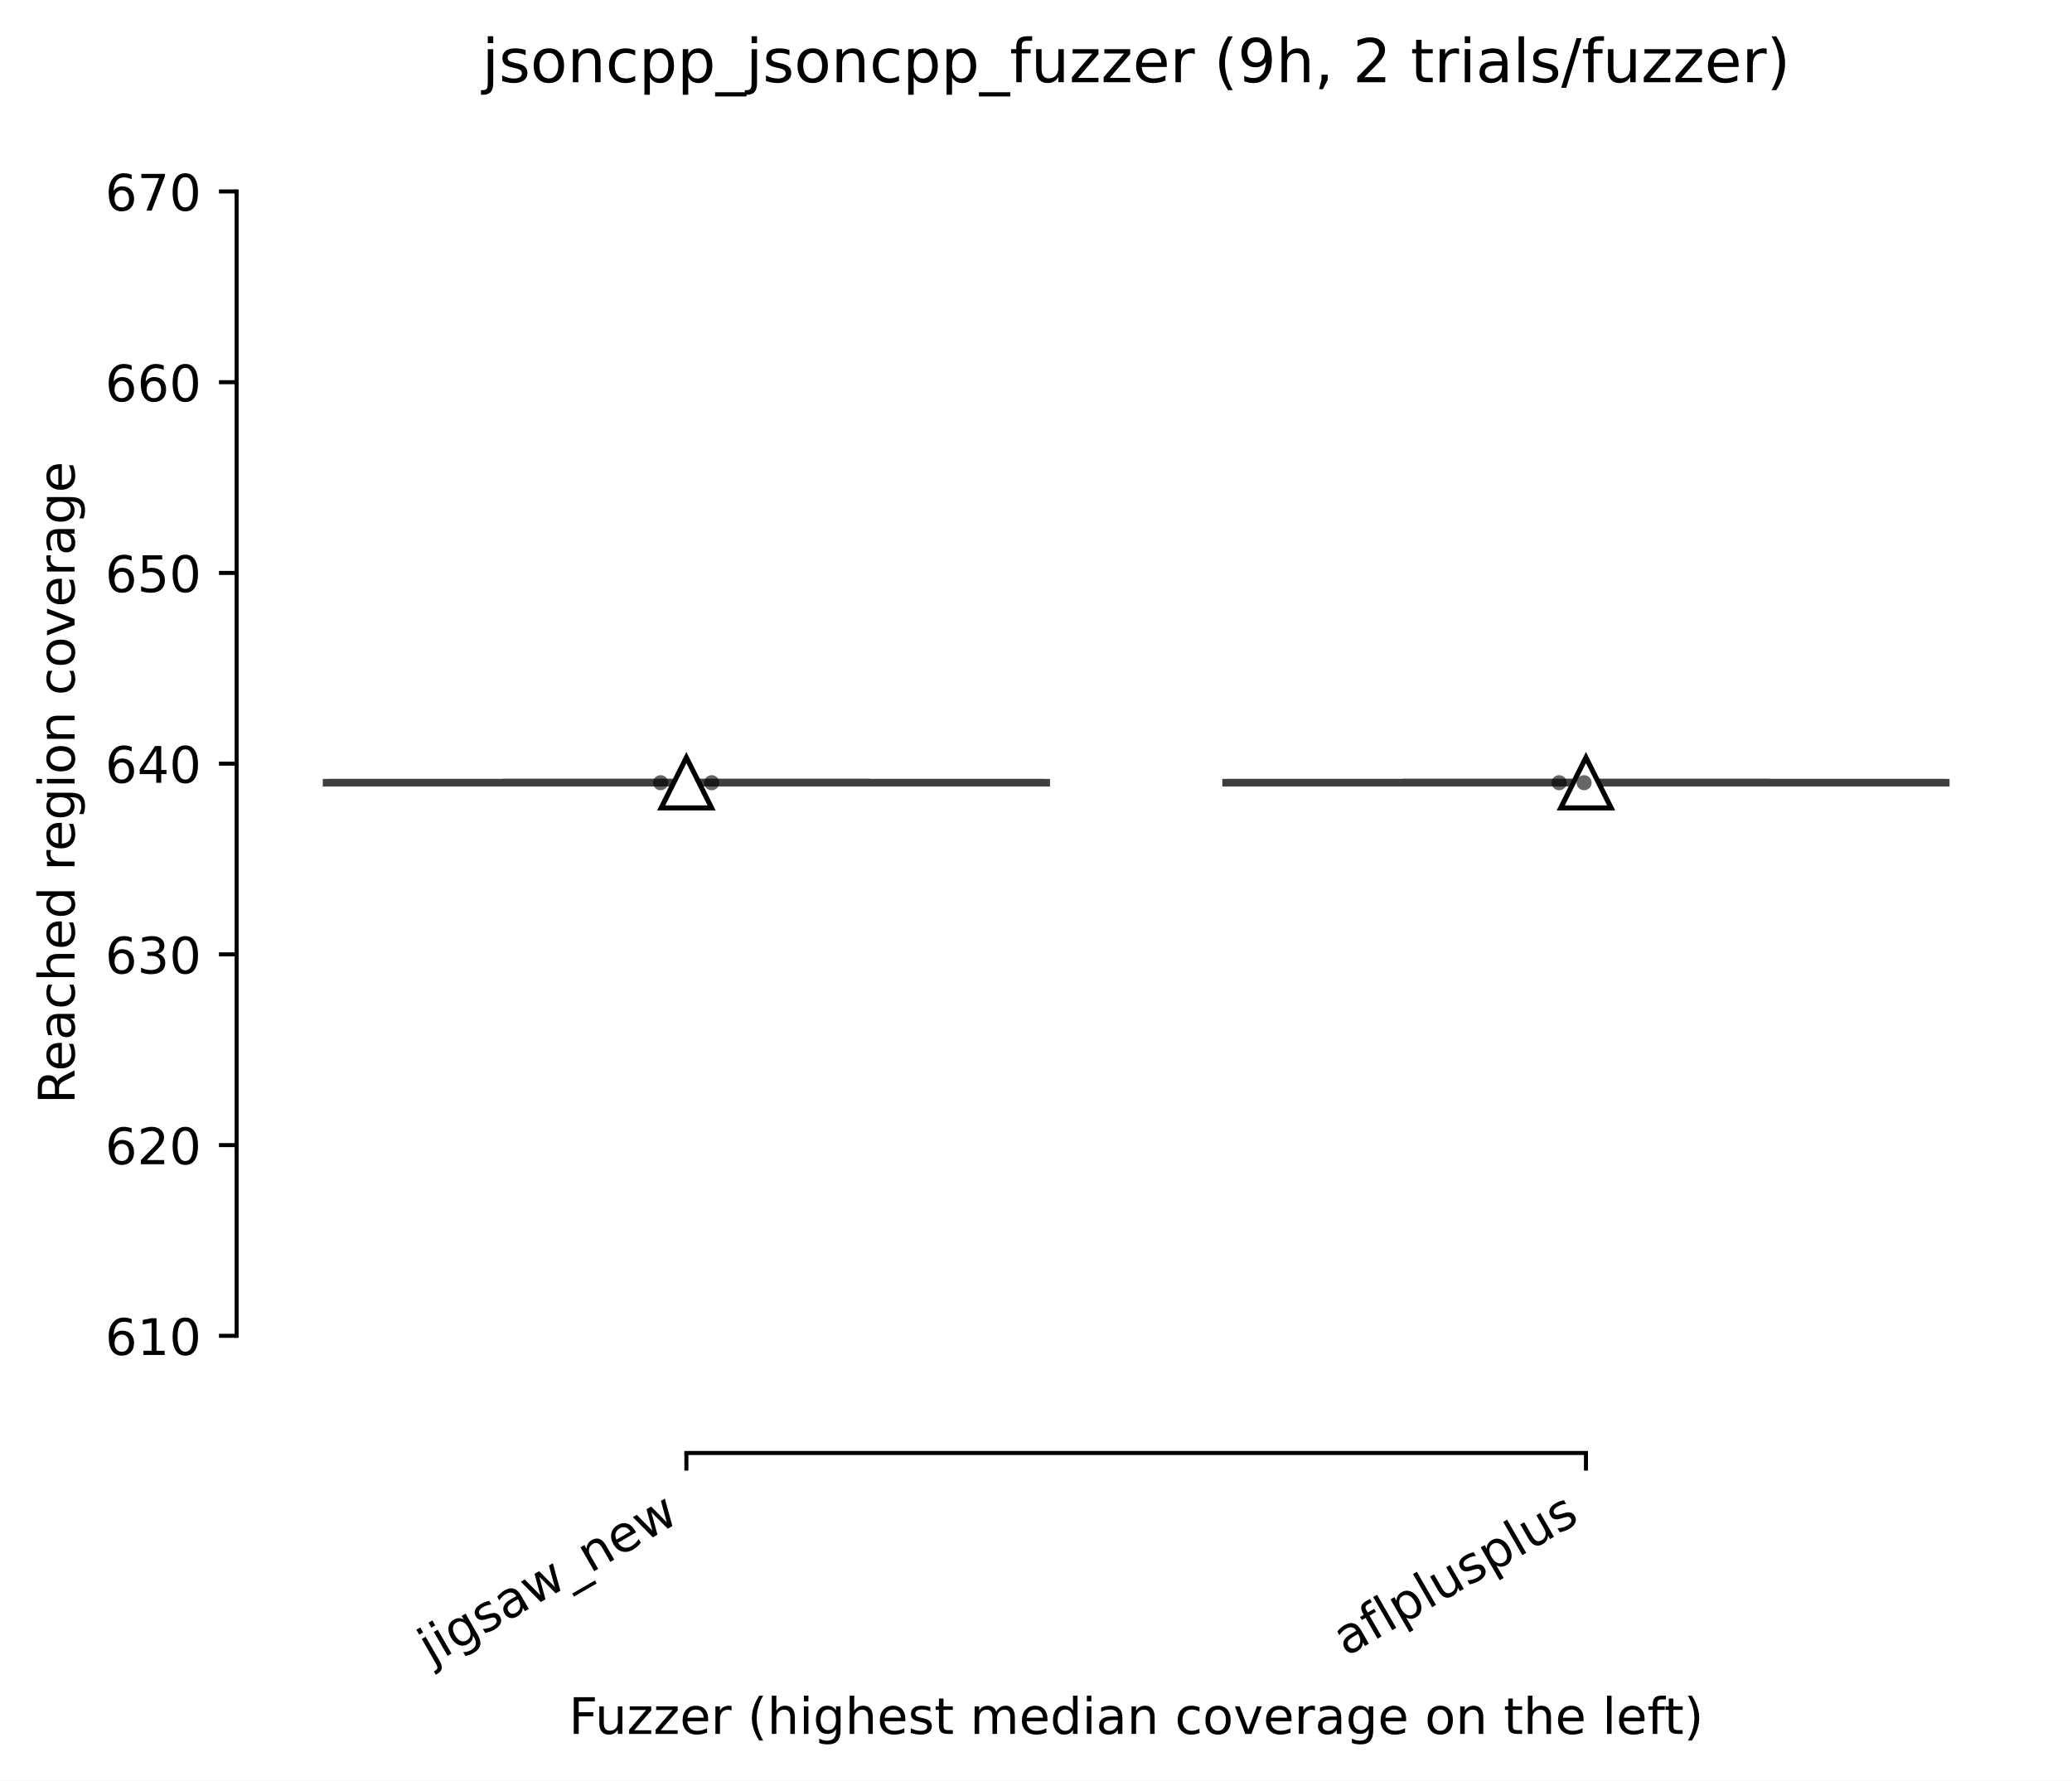
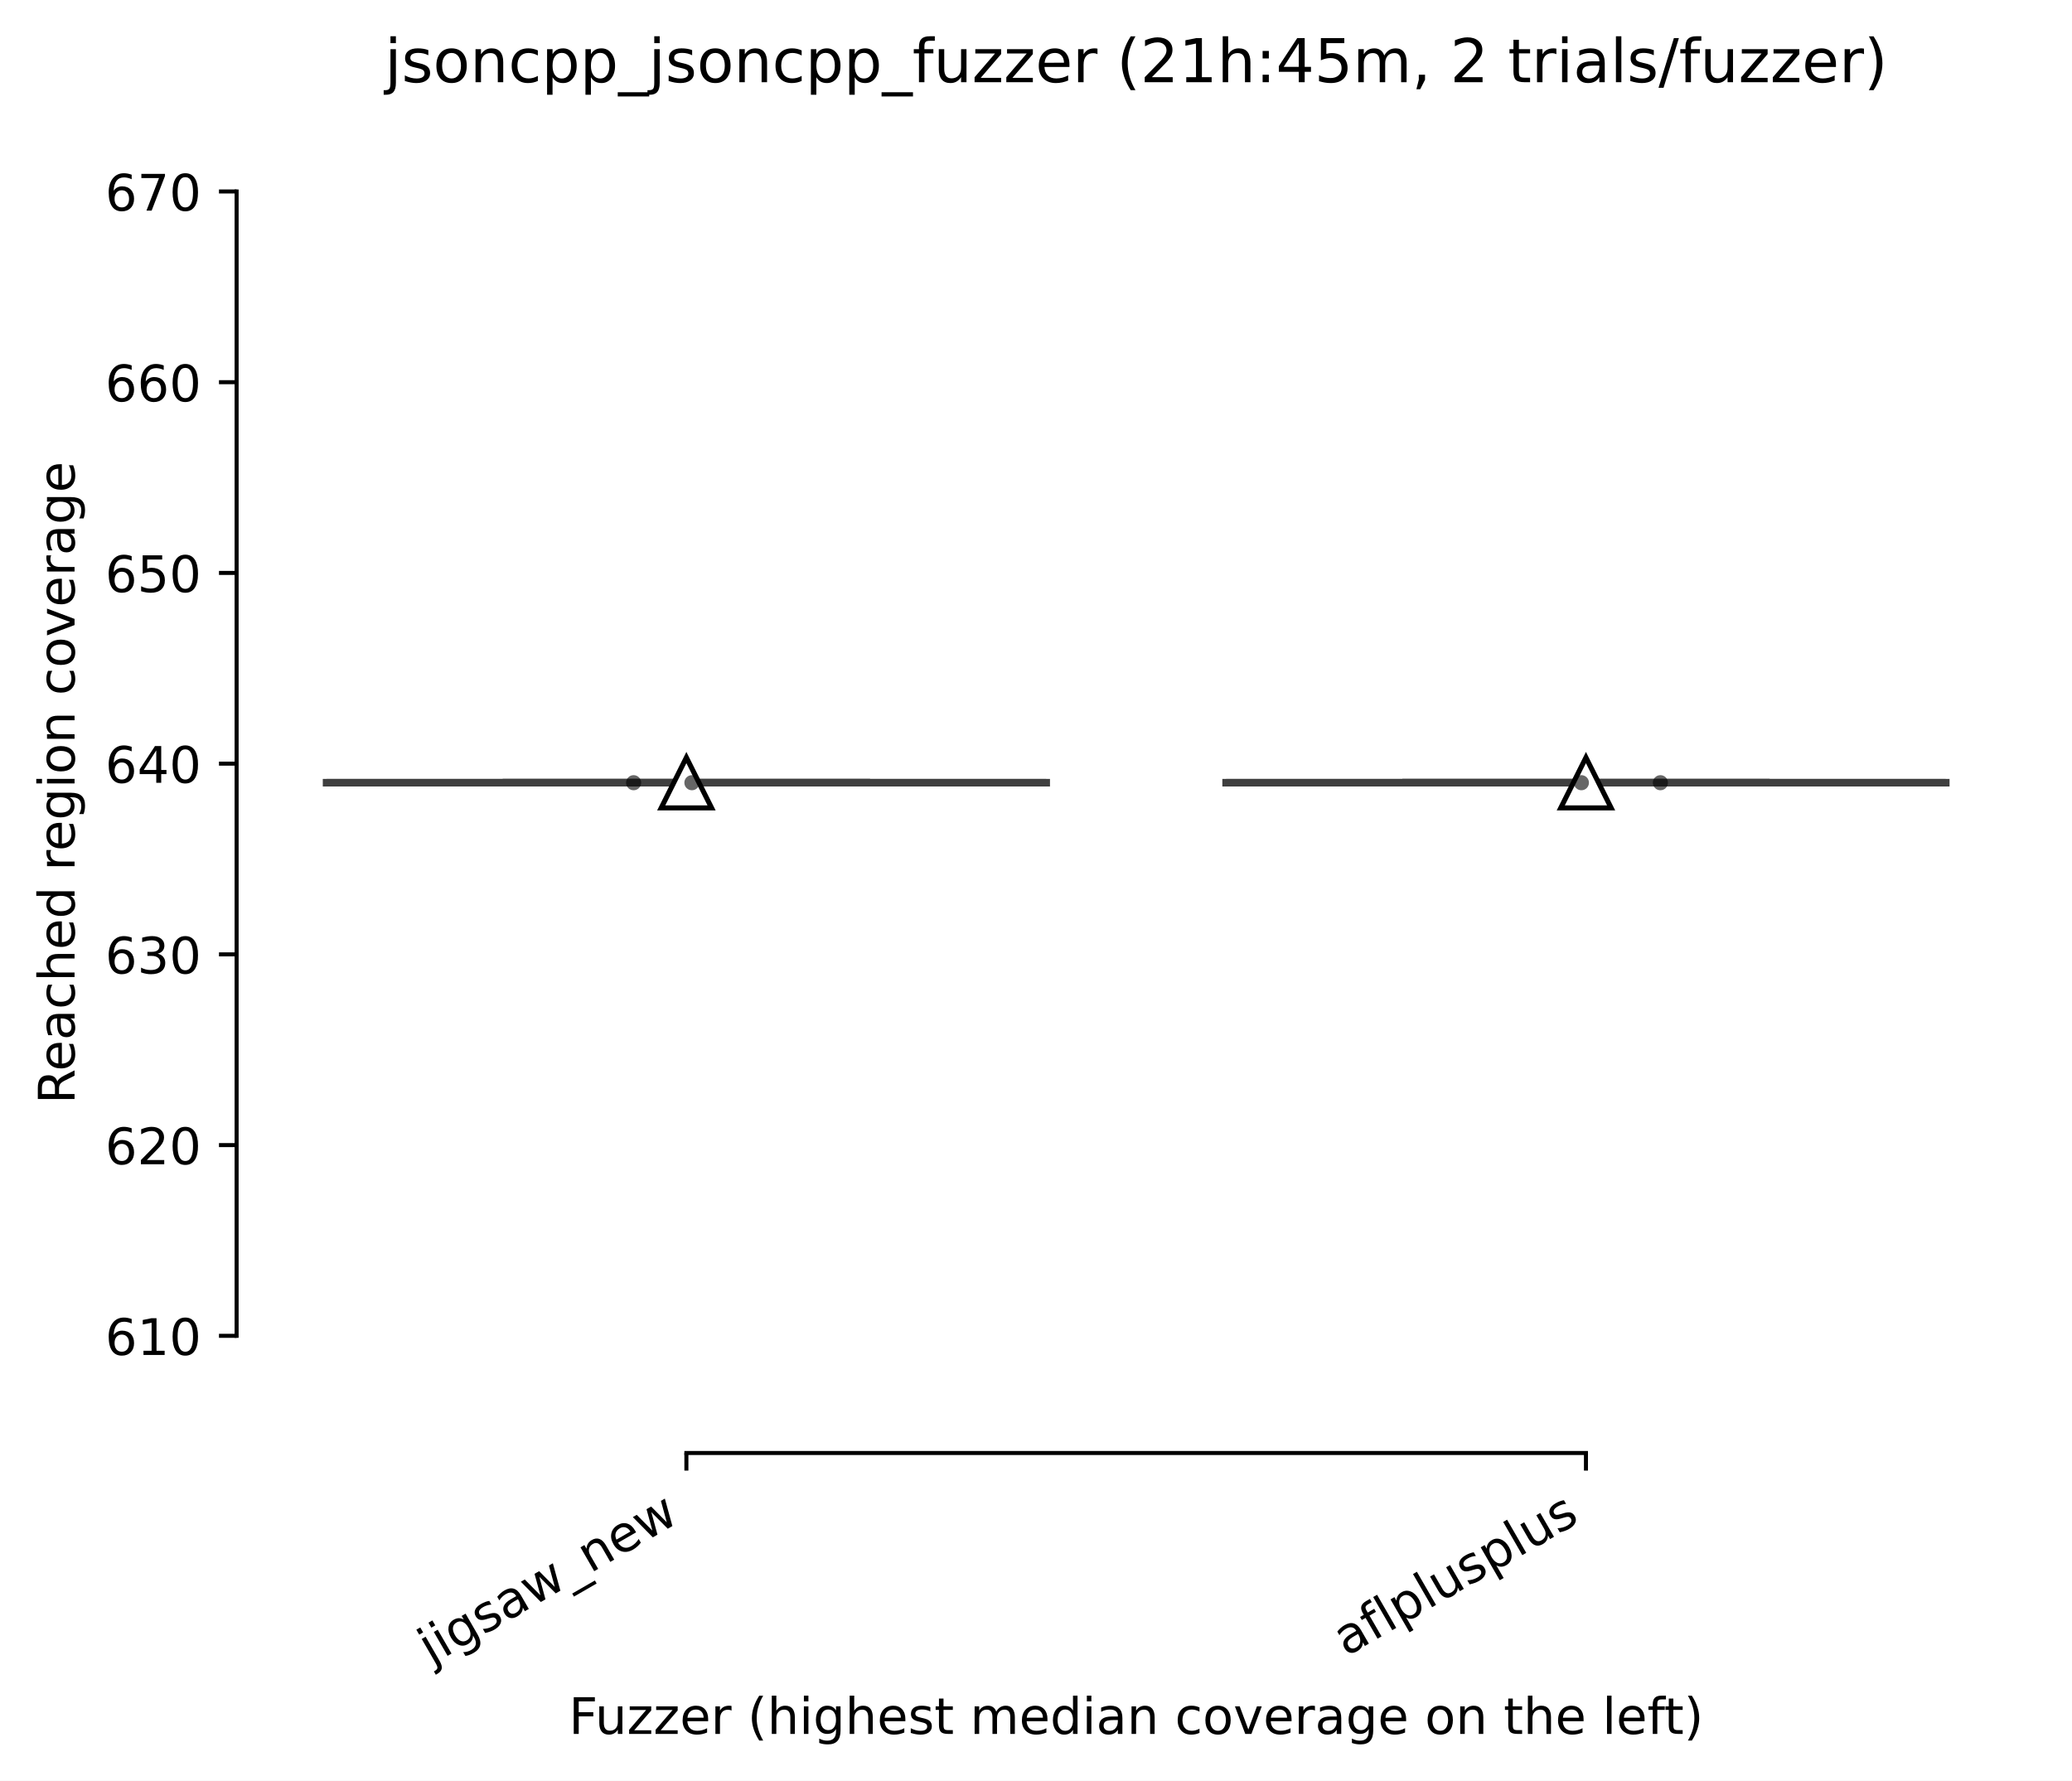
<svg xmlns="http://www.w3.org/2000/svg" xmlns:xlink="http://www.w3.org/1999/xlink" height="353.475pt" version="1.1" viewBox="0 0 411.286 353.475" width="411.286pt">
  <defs>
    <style type="text/css">*{stroke-linecap:butt;stroke-linejoin:round;}</style>
  </defs>
  <g id="figure_1">
    <g id="patch_1">
      <path d="M 0 353.475  L 411.286 353.475  L 411.286 0  L 0 0  z " style="fill:#ffffff;" />
    </g>
    <g id="axes_1">
      <g id="patch_2">
        <path d="M 46.966 288.43  L 404.086 288.43  L 404.086 22.318  L 46.966 22.318  z " style="fill:#ffffff;" />
      </g>
      <g id="patch_3">
-         <path clip-path="url(#p1fb812e472)" d="M 64.822 155.374  L 207.67 155.374  L 207.67 155.374  L 64.822 155.374  L 64.822 155.374  z " style="fill:#9fd495;stroke:#3f3f3f;stroke-linejoin:miter;stroke-width:1.5;" />
+         <path clip-path="url(#p106156d6f0)" d="M 64.822 155.374  L 207.67 155.374  L 207.67 155.374  L 64.822 155.374  L 64.822 155.374  z " style="fill:#9fd495;stroke:#3f3f3f;stroke-linejoin:miter;stroke-width:1.5;" />
      </g>
      <g id="patch_4">
-         <path clip-path="url(#p1fb812e472)" d="M 243.382 155.374  L 386.23 155.374  L 386.23 155.374  L 243.382 155.374  L 243.382 155.374  z " style="fill:#3274a1;stroke:#3f3f3f;stroke-linejoin:miter;stroke-width:1.5;" />
+         <path clip-path="url(#p106156d6f0)" d="M 243.382 155.374  L 386.23 155.374  L 386.23 155.374  L 243.382 155.374  L 243.382 155.374  z " style="fill:#3274a1;stroke:#3f3f3f;stroke-linejoin:miter;stroke-width:1.5;" />
      </g>
      <g id="matplotlib.axis_1">
        <g id="xtick_1">
          <g id="line2d_1">
            <defs>
-               <path d="M 0 0  L 0 3.5  " id="mcaf798456d" style="stroke:#000000;stroke-width:0.8;" />
+               <path d="M 0 0  L 0 3.5  " id="mb1db38ba67" style="stroke:#000000;stroke-width:0.8;" />
            </defs>
            <g>
-               <use style="stroke:#000000;stroke-width:0.8;" x="136.246" xlink:href="#mcaf798456d" y="288.43" />
+               <use style="stroke:#000000;stroke-width:0.8;" x="136.246" xlink:href="#mb1db38ba67" y="288.43" />
            </g>
          </g>
          <g id="text_1">
            <g transform="translate(85.62614 330.5551)rotate(-30)scale(0.1 -0.1)">
              <defs>
                <path d="M 9.422 54.688  L 18.406 54.688  L 18.406 -0.984  Q 18.406 -11.422 14.422 -16.109  Q 10.453 -20.797 1.609 -20.797  L -1.812 -20.797  L -1.812 -13.188  L 0.594 -13.188  Q 5.719 -13.188 7.562 -10.812  Q 9.422 -8.453 9.422 -0.984  z M 9.422 75.984  L 18.406 75.984  L 18.406 64.594  L 9.422 64.594  z " id="DejaVuSans-106" />
                <path d="M 9.422 54.688  L 18.406 54.688  L 18.406 0  L 9.422 0  z M 9.422 75.984  L 18.406 75.984  L 18.406 64.594  L 9.422 64.594  z " id="DejaVuSans-105" />
                <path d="M 45.406 27.984  Q 45.406 37.75 41.375 43.109  Q 37.359 48.484 30.078 48.484  Q 22.859 48.484 18.828 43.109  Q 14.797 37.75 14.797 27.984  Q 14.797 18.266 18.828 12.891  Q 22.859 7.516 30.078 7.516  Q 37.359 7.516 41.375 12.891  Q 45.406 18.266 45.406 27.984  z M 54.391 6.781  Q 54.391 -7.172 48.188 -13.984  Q 42 -20.797 29.203 -20.797  Q 24.469 -20.797 20.266 -20.094  Q 16.062 -19.391 12.109 -17.922  L 12.109 -9.188  Q 16.062 -11.328 19.922 -12.344  Q 23.781 -13.375 27.781 -13.375  Q 36.625 -13.375 41.016 -8.766  Q 45.406 -4.156 45.406 5.172  L 45.406 9.625  Q 42.625 4.781 38.281 2.391  Q 33.938 0 27.875 0  Q 17.828 0 11.672 7.656  Q 5.516 15.328 5.516 27.984  Q 5.516 40.672 11.672 48.328  Q 17.828 56 27.875 56  Q 33.938 56 38.281 53.609  Q 42.625 51.219 45.406 46.391  L 45.406 54.688  L 54.391 54.688  z " id="DejaVuSans-103" />
                <path d="M 44.281 53.078  L 44.281 44.578  Q 40.484 46.531 36.375 47.5  Q 32.281 48.484 27.875 48.484  Q 21.188 48.484 17.844 46.438  Q 14.5 44.391 14.5 40.281  Q 14.5 37.156 16.891 35.375  Q 19.281 33.594 26.516 31.984  L 29.594 31.297  Q 39.156 29.25 43.188 25.516  Q 47.219 21.781 47.219 15.094  Q 47.219 7.469 41.188 3.016  Q 35.156 -1.422 24.609 -1.422  Q 20.219 -1.422 15.453 -0.562  Q 10.688 0.297 5.422 2  L 5.422 11.281  Q 10.406 8.688 15.234 7.391  Q 20.062 6.109 24.812 6.109  Q 31.156 6.109 34.562 8.281  Q 37.984 10.453 37.984 14.406  Q 37.984 18.062 35.516 20.016  Q 33.062 21.969 24.703 23.781  L 21.578 24.516  Q 13.234 26.266 9.516 29.906  Q 5.812 33.547 5.812 39.891  Q 5.812 47.609 11.281 51.797  Q 16.75 56 26.812 56  Q 31.781 56 36.172 55.266  Q 40.578 54.547 44.281 53.078  z " id="DejaVuSans-115" />
                <path d="M 34.281 27.484  Q 23.391 27.484 19.188 25  Q 14.984 22.516 14.984 16.5  Q 14.984 11.719 18.141 8.906  Q 21.297 6.109 26.703 6.109  Q 34.188 6.109 38.703 11.406  Q 43.219 16.703 43.219 25.484  L 43.219 27.484  z M 52.203 31.203  L 52.203 0  L 43.219 0  L 43.219 8.297  Q 40.141 3.328 35.547 0.953  Q 30.953 -1.422 24.312 -1.422  Q 15.922 -1.422 10.953 3.297  Q 6 8.016 6 15.922  Q 6 25.141 12.172 29.828  Q 18.359 34.516 30.609 34.516  L 43.219 34.516  L 43.219 35.406  Q 43.219 41.609 39.141 45  Q 35.062 48.391 27.688 48.391  Q 23 48.391 18.547 47.266  Q 14.109 46.141 10.016 43.891  L 10.016 52.203  Q 14.938 54.109 19.578 55.047  Q 24.219 56 28.609 56  Q 40.484 56 46.344 49.844  Q 52.203 43.703 52.203 31.203  z " id="DejaVuSans-97" />
                <path d="M 4.203 54.688  L 13.188 54.688  L 24.422 12.016  L 35.594 54.688  L 46.188 54.688  L 57.422 12.016  L 68.609 54.688  L 77.594 54.688  L 63.281 0  L 52.688 0  L 40.922 44.828  L 29.109 0  L 18.5 0  z " id="DejaVuSans-119" />
                <path d="M 50.984 -16.609  L 50.984 -23.578  L -0.984 -23.578  L -0.984 -16.609  z " id="DejaVuSans-95" />
                <path d="M 54.891 33.016  L 54.891 0  L 45.906 0  L 45.906 32.719  Q 45.906 40.484 42.875 44.328  Q 39.844 48.188 33.797 48.188  Q 26.516 48.188 22.312 43.547  Q 18.109 38.922 18.109 30.906  L 18.109 0  L 9.078 0  L 9.078 54.688  L 18.109 54.688  L 18.109 46.188  Q 21.344 51.125 25.703 53.562  Q 30.078 56 35.797 56  Q 45.219 56 50.047 50.172  Q 54.891 44.344 54.891 33.016  z " id="DejaVuSans-110" />
                <path d="M 56.203 29.594  L 56.203 25.203  L 14.891 25.203  Q 15.484 15.922 20.484 11.062  Q 25.484 6.203 34.422 6.203  Q 39.594 6.203 44.453 7.469  Q 49.312 8.734 54.109 11.281  L 54.109 2.781  Q 49.266 0.734 44.188 -0.344  Q 39.109 -1.422 33.891 -1.422  Q 20.797 -1.422 13.156 6.188  Q 5.516 13.812 5.516 26.812  Q 5.516 40.234 12.766 48.109  Q 20.016 56 32.328 56  Q 43.359 56 49.781 48.891  Q 56.203 41.797 56.203 29.594  z M 47.219 32.234  Q 47.125 39.594 43.094 43.984  Q 39.062 48.391 32.422 48.391  Q 24.906 48.391 20.391 44.141  Q 15.875 39.891 15.188 32.172  z " id="DejaVuSans-101" />
              </defs>
              <use xlink:href="#DejaVuSans-106" />
              <use x="27.783" xlink:href="#DejaVuSans-105" />
              <use x="55.566" xlink:href="#DejaVuSans-103" />
              <use x="119.043" xlink:href="#DejaVuSans-115" />
              <use x="171.143" xlink:href="#DejaVuSans-97" />
              <use x="232.422" xlink:href="#DejaVuSans-119" />
              <use x="314.209" xlink:href="#DejaVuSans-95" />
              <use x="364.209" xlink:href="#DejaVuSans-110" />
              <use x="427.588" xlink:href="#DejaVuSans-101" />
              <use x="489.111" xlink:href="#DejaVuSans-119" />
            </g>
          </g>
        </g>
        <g id="xtick_2">
          <g id="line2d_2">
            <g>
-               <use style="stroke:#000000;stroke-width:0.8;" x="314.806" xlink:href="#mcaf798456d" y="288.43" />
+               <use style="stroke:#000000;stroke-width:0.8;" x="314.806" xlink:href="#mb1db38ba67" y="288.43" />
            </g>
          </g>
          <g id="text_2">
            <g transform="translate(267.1966 328.8973)rotate(-30)scale(0.1 -0.1)">
              <defs>
                <path d="M 37.109 75.984  L 37.109 68.5  L 28.516 68.5  Q 23.688 68.5 21.797 66.547  Q 19.922 64.594 19.922 59.516  L 19.922 54.688  L 34.719 54.688  L 34.719 47.703  L 19.922 47.703  L 19.922 0  L 10.891 0  L 10.891 47.703  L 2.297 47.703  L 2.297 54.688  L 10.891 54.688  L 10.891 58.5  Q 10.891 67.625 15.141 71.797  Q 19.391 75.984 28.609 75.984  z " id="DejaVuSans-102" />
                <path d="M 9.422 75.984  L 18.406 75.984  L 18.406 0  L 9.422 0  z " id="DejaVuSans-108" />
                <path d="M 18.109 8.203  L 18.109 -20.797  L 9.078 -20.797  L 9.078 54.688  L 18.109 54.688  L 18.109 46.391  Q 20.953 51.266 25.266 53.625  Q 29.594 56 35.594 56  Q 45.562 56 51.781 48.094  Q 58.016 40.188 58.016 27.297  Q 58.016 14.406 51.781 6.484  Q 45.562 -1.422 35.594 -1.422  Q 29.594 -1.422 25.266 0.953  Q 20.953 3.328 18.109 8.203  z M 48.688 27.297  Q 48.688 37.203 44.609 42.844  Q 40.531 48.484 33.406 48.484  Q 26.266 48.484 22.188 42.844  Q 18.109 37.203 18.109 27.297  Q 18.109 17.391 22.188 11.75  Q 26.266 6.109 33.406 6.109  Q 40.531 6.109 44.609 11.75  Q 48.688 17.391 48.688 27.297  z " id="DejaVuSans-112" />
                <path d="M 8.5 21.578  L 8.5 54.688  L 17.484 54.688  L 17.484 21.922  Q 17.484 14.156 20.5 10.266  Q 23.531 6.391 29.594 6.391  Q 36.859 6.391 41.078 11.031  Q 45.312 15.672 45.312 23.688  L 45.312 54.688  L 54.297 54.688  L 54.297 0  L 45.312 0  L 45.312 8.406  Q 42.047 3.422 37.719 1  Q 33.406 -1.422 27.688 -1.422  Q 18.266 -1.422 13.375 4.438  Q 8.5 10.297 8.5 21.578  z M 31.109 56  z " id="DejaVuSans-117" />
              </defs>
              <use xlink:href="#DejaVuSans-97" />
              <use x="61.279" xlink:href="#DejaVuSans-102" />
              <use x="96.484" xlink:href="#DejaVuSans-108" />
              <use x="124.268" xlink:href="#DejaVuSans-112" />
              <use x="187.744" xlink:href="#DejaVuSans-108" />
              <use x="215.527" xlink:href="#DejaVuSans-117" />
              <use x="278.906" xlink:href="#DejaVuSans-115" />
              <use x="331.006" xlink:href="#DejaVuSans-112" />
              <use x="394.482" xlink:href="#DejaVuSans-108" />
              <use x="422.266" xlink:href="#DejaVuSans-117" />
              <use x="485.645" xlink:href="#DejaVuSans-115" />
            </g>
          </g>
        </g>
        <g id="text_3">
          <g transform="translate(112.9077 344.1955)scale(0.1 -0.1)">
            <defs>
              <path d="M 9.812 72.906  L 51.703 72.906  L 51.703 64.594  L 19.672 64.594  L 19.672 43.109  L 48.578 43.109  L 48.578 34.812  L 19.672 34.812  L 19.672 0  L 9.812 0  z " id="DejaVuSans-70" />
              <path d="M 5.516 54.688  L 48.188 54.688  L 48.188 46.484  L 14.406 7.172  L 48.188 7.172  L 48.188 0  L 4.297 0  L 4.297 8.203  L 38.094 47.516  L 5.516 47.516  z " id="DejaVuSans-122" />
              <path d="M 41.109 46.297  Q 39.594 47.172 37.812 47.578  Q 36.031 48 33.891 48  Q 26.266 48 22.188 43.047  Q 18.109 38.094 18.109 28.812  L 18.109 0  L 9.078 0  L 9.078 54.688  L 18.109 54.688  L 18.109 46.188  Q 20.953 51.172 25.484 53.578  Q 30.031 56 36.531 56  Q 37.453 56 38.578 55.875  Q 39.703 55.766 41.062 55.516  z " id="DejaVuSans-114" />
              <path id="DejaVuSans-32" />
              <path d="M 31 75.875  Q 24.469 64.656 21.281 53.656  Q 18.109 42.672 18.109 31.391  Q 18.109 20.125 21.312 9.062  Q 24.516 -2 31 -13.188  L 23.188 -13.188  Q 15.875 -1.703 12.234 9.375  Q 8.594 20.453 8.594 31.391  Q 8.594 42.281 12.203 53.312  Q 15.828 64.359 23.188 75.875  z " id="DejaVuSans-40" />
              <path d="M 54.891 33.016  L 54.891 0  L 45.906 0  L 45.906 32.719  Q 45.906 40.484 42.875 44.328  Q 39.844 48.188 33.797 48.188  Q 26.516 48.188 22.312 43.547  Q 18.109 38.922 18.109 30.906  L 18.109 0  L 9.078 0  L 9.078 75.984  L 18.109 75.984  L 18.109 46.188  Q 21.344 51.125 25.703 53.562  Q 30.078 56 35.797 56  Q 45.219 56 50.047 50.172  Q 54.891 44.344 54.891 33.016  z " id="DejaVuSans-104" />
              <path d="M 18.312 70.219  L 18.312 54.688  L 36.812 54.688  L 36.812 47.703  L 18.312 47.703  L 18.312 18.016  Q 18.312 11.328 20.141 9.422  Q 21.969 7.516 27.594 7.516  L 36.812 7.516  L 36.812 0  L 27.594 0  Q 17.188 0 13.234 3.875  Q 9.281 7.766 9.281 18.016  L 9.281 47.703  L 2.688 47.703  L 2.688 54.688  L 9.281 54.688  L 9.281 70.219  z " id="DejaVuSans-116" />
              <path d="M 52 44.188  Q 55.375 50.25 60.062 53.125  Q 64.75 56 71.094 56  Q 79.641 56 84.281 50.016  Q 88.922 44.047 88.922 33.016  L 88.922 0  L 79.891 0  L 79.891 32.719  Q 79.891 40.578 77.094 44.375  Q 74.312 48.188 68.609 48.188  Q 61.625 48.188 57.562 43.547  Q 53.516 38.922 53.516 30.906  L 53.516 0  L 44.484 0  L 44.484 32.719  Q 44.484 40.625 41.703 44.406  Q 38.922 48.188 33.109 48.188  Q 26.219 48.188 22.156 43.531  Q 18.109 38.875 18.109 30.906  L 18.109 0  L 9.078 0  L 9.078 54.688  L 18.109 54.688  L 18.109 46.188  Q 21.188 51.219 25.484 53.609  Q 29.781 56 35.688 56  Q 41.656 56 45.828 52.969  Q 50 49.953 52 44.188  z " id="DejaVuSans-109" />
              <path d="M 45.406 46.391  L 45.406 75.984  L 54.391 75.984  L 54.391 0  L 45.406 0  L 45.406 8.203  Q 42.578 3.328 38.25 0.953  Q 33.938 -1.422 27.875 -1.422  Q 17.969 -1.422 11.734 6.484  Q 5.516 14.406 5.516 27.297  Q 5.516 40.188 11.734 48.094  Q 17.969 56 27.875 56  Q 33.938 56 38.25 53.625  Q 42.578 51.266 45.406 46.391  z M 14.797 27.297  Q 14.797 17.391 18.875 11.75  Q 22.953 6.109 30.078 6.109  Q 37.203 6.109 41.297 11.75  Q 45.406 17.391 45.406 27.297  Q 45.406 37.203 41.297 42.844  Q 37.203 48.484 30.078 48.484  Q 22.953 48.484 18.875 42.844  Q 14.797 37.203 14.797 27.297  z " id="DejaVuSans-100" />
              <path d="M 48.781 52.594  L 48.781 44.188  Q 44.969 46.297 41.141 47.344  Q 37.312 48.391 33.406 48.391  Q 24.656 48.391 19.812 42.844  Q 14.984 37.312 14.984 27.297  Q 14.984 17.281 19.812 11.734  Q 24.656 6.203 33.406 6.203  Q 37.312 6.203 41.141 7.25  Q 44.969 8.297 48.781 10.406  L 48.781 2.094  Q 45.016 0.344 40.984 -0.531  Q 36.969 -1.422 32.422 -1.422  Q 20.062 -1.422 12.781 6.344  Q 5.516 14.109 5.516 27.297  Q 5.516 40.672 12.859 48.328  Q 20.219 56 33.016 56  Q 37.156 56 41.109 55.141  Q 45.062 54.297 48.781 52.594  z " id="DejaVuSans-99" />
              <path d="M 30.609 48.391  Q 23.391 48.391 19.188 42.75  Q 14.984 37.109 14.984 27.297  Q 14.984 17.484 19.156 11.844  Q 23.344 6.203 30.609 6.203  Q 37.797 6.203 41.984 11.859  Q 46.188 17.531 46.188 27.297  Q 46.188 37.016 41.984 42.703  Q 37.797 48.391 30.609 48.391  z M 30.609 56  Q 42.328 56 49.016 48.375  Q 55.719 40.766 55.719 27.297  Q 55.719 13.875 49.016 6.219  Q 42.328 -1.422 30.609 -1.422  Q 18.844 -1.422 12.172 6.219  Q 5.516 13.875 5.516 27.297  Q 5.516 40.766 12.172 48.375  Q 18.844 56 30.609 56  z " id="DejaVuSans-111" />
              <path d="M 2.984 54.688  L 12.5 54.688  L 29.594 8.797  L 46.688 54.688  L 56.203 54.688  L 35.688 0  L 23.484 0  z " id="DejaVuSans-118" />
              <path d="M 8.016 75.875  L 15.828 75.875  Q 23.141 64.359 26.781 53.312  Q 30.422 42.281 30.422 31.391  Q 30.422 20.453 26.781 9.375  Q 23.141 -1.703 15.828 -13.188  L 8.016 -13.188  Q 14.5 -2 17.703 9.062  Q 20.906 20.125 20.906 31.391  Q 20.906 42.672 17.703 53.656  Q 14.5 64.656 8.016 75.875  z " id="DejaVuSans-41" />
            </defs>
            <use xlink:href="#DejaVuSans-70" />
            <use x="52.02" xlink:href="#DejaVuSans-117" />
            <use x="115.398" xlink:href="#DejaVuSans-122" />
            <use x="167.889" xlink:href="#DejaVuSans-122" />
            <use x="220.379" xlink:href="#DejaVuSans-101" />
            <use x="281.902" xlink:href="#DejaVuSans-114" />
            <use x="323.016" xlink:href="#DejaVuSans-32" />
            <use x="354.803" xlink:href="#DejaVuSans-40" />
            <use x="393.816" xlink:href="#DejaVuSans-104" />
            <use x="457.195" xlink:href="#DejaVuSans-105" />
            <use x="484.979" xlink:href="#DejaVuSans-103" />
            <use x="548.455" xlink:href="#DejaVuSans-104" />
            <use x="611.834" xlink:href="#DejaVuSans-101" />
            <use x="673.357" xlink:href="#DejaVuSans-115" />
            <use x="725.457" xlink:href="#DejaVuSans-116" />
            <use x="764.666" xlink:href="#DejaVuSans-32" />
            <use x="796.453" xlink:href="#DejaVuSans-109" />
            <use x="893.865" xlink:href="#DejaVuSans-101" />
            <use x="955.389" xlink:href="#DejaVuSans-100" />
            <use x="1018.865" xlink:href="#DejaVuSans-105" />
            <use x="1046.648" xlink:href="#DejaVuSans-97" />
            <use x="1107.928" xlink:href="#DejaVuSans-110" />
            <use x="1171.307" xlink:href="#DejaVuSans-32" />
            <use x="1203.094" xlink:href="#DejaVuSans-99" />
            <use x="1258.074" xlink:href="#DejaVuSans-111" />
            <use x="1319.256" xlink:href="#DejaVuSans-118" />
            <use x="1378.436" xlink:href="#DejaVuSans-101" />
            <use x="1439.959" xlink:href="#DejaVuSans-114" />
            <use x="1481.072" xlink:href="#DejaVuSans-97" />
            <use x="1542.352" xlink:href="#DejaVuSans-103" />
            <use x="1605.828" xlink:href="#DejaVuSans-101" />
            <use x="1667.352" xlink:href="#DejaVuSans-32" />
            <use x="1699.139" xlink:href="#DejaVuSans-111" />
            <use x="1760.32" xlink:href="#DejaVuSans-110" />
            <use x="1823.699" xlink:href="#DejaVuSans-32" />
            <use x="1855.486" xlink:href="#DejaVuSans-116" />
            <use x="1894.695" xlink:href="#DejaVuSans-104" />
            <use x="1958.074" xlink:href="#DejaVuSans-101" />
            <use x="2019.598" xlink:href="#DejaVuSans-32" />
            <use x="2051.385" xlink:href="#DejaVuSans-108" />
            <use x="2079.168" xlink:href="#DejaVuSans-101" />
            <use x="2140.691" xlink:href="#DejaVuSans-102" />
            <use x="2174.146" xlink:href="#DejaVuSans-116" />
            <use x="2213.355" xlink:href="#DejaVuSans-41" />
          </g>
        </g>
      </g>
      <g id="matplotlib.axis_2">
        <g id="ytick_1">
          <g id="line2d_3">
            <defs>
-               <path d="M 0 0  L -3.5 0  " id="mcc877187a1" style="stroke:#000000;stroke-width:0.8;" />
+               <path d="M 0 0  L -3.5 0  " id="m076ed479b9" style="stroke:#000000;stroke-width:0.8;" />
            </defs>
            <g>
-               <use style="stroke:#000000;stroke-width:0.8;" x="46.966" xlink:href="#mcc877187a1" y="265.166" />
+               <use style="stroke:#000000;stroke-width:0.8;" x="46.966" xlink:href="#m076ed479b9" y="265.166" />
            </g>
          </g>
          <g id="text_4">
            <g transform="translate(20.87813 268.9649)scale(0.1 -0.1)">
              <defs>
                <path d="M 33.016 40.375  Q 26.375 40.375 22.484 35.828  Q 18.609 31.297 18.609 23.391  Q 18.609 15.531 22.484 10.953  Q 26.375 6.391 33.016 6.391  Q 39.656 6.391 43.531 10.953  Q 47.406 15.531 47.406 23.391  Q 47.406 31.297 43.531 35.828  Q 39.656 40.375 33.016 40.375  z M 52.594 71.297  L 52.594 62.312  Q 48.875 64.062 45.094 64.984  Q 41.312 65.922 37.594 65.922  Q 27.828 65.922 22.672 59.328  Q 17.531 52.734 16.797 39.406  Q 19.672 43.656 24.016 45.922  Q 28.375 48.188 33.594 48.188  Q 44.578 48.188 50.953 41.516  Q 57.328 34.859 57.328 23.391  Q 57.328 12.156 50.688 5.359  Q 44.047 -1.422 33.016 -1.422  Q 20.359 -1.422 13.672 8.266  Q 6.984 17.969 6.984 36.375  Q 6.984 53.656 15.188 63.938  Q 23.391 74.219 37.203 74.219  Q 40.922 74.219 44.703 73.484  Q 48.484 72.75 52.594 71.297  z " id="DejaVuSans-54" />
                <path d="M 12.406 8.297  L 28.516 8.297  L 28.516 63.922  L 10.984 60.406  L 10.984 69.391  L 28.422 72.906  L 38.281 72.906  L 38.281 8.297  L 54.391 8.297  L 54.391 0  L 12.406 0  z " id="DejaVuSans-49" />
                <path d="M 31.781 66.406  Q 24.172 66.406 20.328 58.906  Q 16.5 51.422 16.5 36.375  Q 16.5 21.391 20.328 13.891  Q 24.172 6.391 31.781 6.391  Q 39.453 6.391 43.281 13.891  Q 47.125 21.391 47.125 36.375  Q 47.125 51.422 43.281 58.906  Q 39.453 66.406 31.781 66.406  z M 31.781 74.219  Q 44.047 74.219 50.516 64.516  Q 56.984 54.828 56.984 36.375  Q 56.984 17.969 50.516 8.266  Q 44.047 -1.422 31.781 -1.422  Q 19.531 -1.422 13.062 8.266  Q 6.594 17.969 6.594 36.375  Q 6.594 54.828 13.062 64.516  Q 19.531 74.219 31.781 74.219  z " id="DejaVuSans-48" />
              </defs>
              <use xlink:href="#DejaVuSans-54" />
              <use x="63.623" xlink:href="#DejaVuSans-49" />
              <use x="127.246" xlink:href="#DejaVuSans-48" />
            </g>
          </g>
        </g>
        <g id="ytick_2">
          <g id="line2d_4">
            <g>
-               <use style="stroke:#000000;stroke-width:0.8;" x="46.966" xlink:href="#mcc877187a1" y="227.307" />
+               <use style="stroke:#000000;stroke-width:0.8;" x="46.966" xlink:href="#m076ed479b9" y="227.307" />
            </g>
          </g>
          <g id="text_5">
            <g transform="translate(20.87813 231.1057)scale(0.1 -0.1)">
              <defs>
                <path d="M 19.188 8.297  L 53.609 8.297  L 53.609 0  L 7.328 0  L 7.328 8.297  Q 12.938 14.109 22.625 23.891  Q 32.328 33.688 34.812 36.531  Q 39.547 41.844 41.422 45.531  Q 43.312 49.219 43.312 52.781  Q 43.312 58.594 39.234 62.25  Q 35.156 65.922 28.609 65.922  Q 23.969 65.922 18.812 64.312  Q 13.672 62.703 7.812 59.422  L 7.812 69.391  Q 13.766 71.781 18.938 73  Q 24.125 74.219 28.422 74.219  Q 39.75 74.219 46.484 68.547  Q 53.219 62.891 53.219 53.422  Q 53.219 48.922 51.531 44.891  Q 49.859 40.875 45.406 35.406  Q 44.188 33.984 37.641 27.219  Q 31.109 20.453 19.188 8.297  z " id="DejaVuSans-50" />
              </defs>
              <use xlink:href="#DejaVuSans-54" />
              <use x="63.623" xlink:href="#DejaVuSans-50" />
              <use x="127.246" xlink:href="#DejaVuSans-48" />
            </g>
          </g>
        </g>
        <g id="ytick_3">
          <g id="line2d_5">
            <g>
-               <use style="stroke:#000000;stroke-width:0.8;" x="46.966" xlink:href="#mcc877187a1" y="189.447" />
+               <use style="stroke:#000000;stroke-width:0.8;" x="46.966" xlink:href="#m076ed479b9" y="189.447" />
            </g>
          </g>
          <g id="text_6">
            <g transform="translate(20.87813 193.2466)scale(0.1 -0.1)">
              <defs>
                <path d="M 40.578 39.312  Q 47.656 37.797 51.625 33  Q 55.609 28.219 55.609 21.188  Q 55.609 10.406 48.188 4.484  Q 40.766 -1.422 27.094 -1.422  Q 22.516 -1.422 17.656 -0.516  Q 12.797 0.391 7.625 2.203  L 7.625 11.719  Q 11.719 9.328 16.594 8.109  Q 21.484 6.891 26.812 6.891  Q 36.078 6.891 40.938 10.547  Q 45.797 14.203 45.797 21.188  Q 45.797 27.641 41.281 31.266  Q 36.766 34.906 28.719 34.906  L 20.219 34.906  L 20.219 43.016  L 29.109 43.016  Q 36.375 43.016 40.234 45.922  Q 44.094 48.828 44.094 54.297  Q 44.094 59.906 40.109 62.906  Q 36.141 65.922 28.719 65.922  Q 24.656 65.922 20.016 65.031  Q 15.375 64.156 9.812 62.312  L 9.812 71.094  Q 15.438 72.656 20.344 73.438  Q 25.25 74.219 29.594 74.219  Q 40.828 74.219 47.359 69.109  Q 53.906 64.016 53.906 55.328  Q 53.906 49.266 50.438 45.094  Q 46.969 40.922 40.578 39.312  z " id="DejaVuSans-51" />
              </defs>
              <use xlink:href="#DejaVuSans-54" />
              <use x="63.623" xlink:href="#DejaVuSans-51" />
              <use x="127.246" xlink:href="#DejaVuSans-48" />
            </g>
          </g>
        </g>
        <g id="ytick_4">
          <g id="line2d_6">
            <g>
-               <use style="stroke:#000000;stroke-width:0.8;" x="46.966" xlink:href="#mcc877187a1" y="151.588" />
+               <use style="stroke:#000000;stroke-width:0.8;" x="46.966" xlink:href="#m076ed479b9" y="151.588" />
            </g>
          </g>
          <g id="text_7">
            <g transform="translate(20.87813 155.3874)scale(0.1 -0.1)">
              <defs>
                <path d="M 37.797 64.312  L 12.891 25.391  L 37.797 25.391  z M 35.203 72.906  L 47.609 72.906  L 47.609 25.391  L 58.016 25.391  L 58.016 17.188  L 47.609 17.188  L 47.609 0  L 37.797 0  L 37.797 17.188  L 4.891 17.188  L 4.891 26.703  z " id="DejaVuSans-52" />
              </defs>
              <use xlink:href="#DejaVuSans-54" />
              <use x="63.623" xlink:href="#DejaVuSans-52" />
              <use x="127.246" xlink:href="#DejaVuSans-48" />
            </g>
          </g>
        </g>
        <g id="ytick_5">
          <g id="line2d_7">
            <g>
-               <use style="stroke:#000000;stroke-width:0.8;" x="46.966" xlink:href="#mcc877187a1" y="113.729" />
+               <use style="stroke:#000000;stroke-width:0.8;" x="46.966" xlink:href="#m076ed479b9" y="113.729" />
            </g>
          </g>
          <g id="text_8">
            <g transform="translate(20.87813 117.5283)scale(0.1 -0.1)">
              <defs>
                <path d="M 10.797 72.906  L 49.516 72.906  L 49.516 64.594  L 19.828 64.594  L 19.828 46.734  Q 21.969 47.469 24.109 47.828  Q 26.266 48.188 28.422 48.188  Q 40.625 48.188 47.75 41.5  Q 54.891 34.812 54.891 23.391  Q 54.891 11.625 47.562 5.094  Q 40.234 -1.422 26.906 -1.422  Q 22.312 -1.422 17.547 -0.641  Q 12.797 0.141 7.719 1.703  L 7.719 11.625  Q 12.109 9.234 16.797 8.062  Q 21.484 6.891 26.703 6.891  Q 35.156 6.891 40.078 11.328  Q 45.016 15.766 45.016 23.391  Q 45.016 31 40.078 35.438  Q 35.156 39.891 26.703 39.891  Q 22.75 39.891 18.812 39.016  Q 14.891 38.141 10.797 36.281  z " id="DejaVuSans-53" />
              </defs>
              <use xlink:href="#DejaVuSans-54" />
              <use x="63.623" xlink:href="#DejaVuSans-53" />
              <use x="127.246" xlink:href="#DejaVuSans-48" />
            </g>
          </g>
        </g>
        <g id="ytick_6">
          <g id="line2d_8">
            <g>
-               <use style="stroke:#000000;stroke-width:0.8;" x="46.966" xlink:href="#mcc877187a1" y="75.87" />
+               <use style="stroke:#000000;stroke-width:0.8;" x="46.966" xlink:href="#m076ed479b9" y="75.87" />
            </g>
          </g>
          <g id="text_9">
            <g transform="translate(20.87813 79.66912)scale(0.1 -0.1)">
              <use xlink:href="#DejaVuSans-54" />
              <use x="63.623" xlink:href="#DejaVuSans-54" />
              <use x="127.246" xlink:href="#DejaVuSans-48" />
            </g>
          </g>
        </g>
        <g id="ytick_7">
          <g id="line2d_9">
            <g>
-               <use style="stroke:#000000;stroke-width:0.8;" x="46.966" xlink:href="#mcc877187a1" y="38.011" />
+               <use style="stroke:#000000;stroke-width:0.8;" x="46.966" xlink:href="#m076ed479b9" y="38.011" />
            </g>
          </g>
          <g id="text_10">
            <g transform="translate(20.87813 41.80996)scale(0.1 -0.1)">
              <defs>
                <path d="M 8.203 72.906  L 55.078 72.906  L 55.078 68.703  L 28.609 0  L 18.312 0  L 43.219 64.594  L 8.203 64.594  z " id="DejaVuSans-55" />
              </defs>
              <use xlink:href="#DejaVuSans-54" />
              <use x="63.623" xlink:href="#DejaVuSans-55" />
              <use x="127.246" xlink:href="#DejaVuSans-48" />
            </g>
          </g>
        </g>
        <g id="text_11">
          <g transform="translate(14.79844 219.1366)rotate(-90)scale(0.1 -0.1)">
            <defs>
              <path d="M 44.391 34.188  Q 47.562 33.109 50.562 29.594  Q 53.562 26.078 56.594 19.922  L 66.609 0  L 56 0  L 46.688 18.703  Q 43.062 26.031 39.672 28.422  Q 36.281 30.812 30.422 30.812  L 19.672 30.812  L 19.672 0  L 9.812 0  L 9.812 72.906  L 32.078 72.906  Q 44.578 72.906 50.734 67.672  Q 56.891 62.453 56.891 51.906  Q 56.891 45.016 53.688 40.469  Q 50.484 35.938 44.391 34.188  z M 19.672 64.797  L 19.672 38.922  L 32.078 38.922  Q 39.203 38.922 42.844 42.219  Q 46.484 45.516 46.484 51.906  Q 46.484 58.297 42.844 61.547  Q 39.203 64.797 32.078 64.797  z " id="DejaVuSans-82" />
            </defs>
            <use xlink:href="#DejaVuSans-82" />
            <use x="64.982" xlink:href="#DejaVuSans-101" />
            <use x="126.506" xlink:href="#DejaVuSans-97" />
            <use x="187.785" xlink:href="#DejaVuSans-99" />
            <use x="242.766" xlink:href="#DejaVuSans-104" />
            <use x="306.145" xlink:href="#DejaVuSans-101" />
            <use x="367.668" xlink:href="#DejaVuSans-100" />
            <use x="431.145" xlink:href="#DejaVuSans-32" />
            <use x="462.932" xlink:href="#DejaVuSans-114" />
            <use x="501.795" xlink:href="#DejaVuSans-101" />
            <use x="563.318" xlink:href="#DejaVuSans-103" />
            <use x="626.795" xlink:href="#DejaVuSans-105" />
            <use x="654.578" xlink:href="#DejaVuSans-111" />
            <use x="715.76" xlink:href="#DejaVuSans-110" />
            <use x="779.139" xlink:href="#DejaVuSans-32" />
            <use x="810.926" xlink:href="#DejaVuSans-99" />
            <use x="865.906" xlink:href="#DejaVuSans-111" />
            <use x="927.088" xlink:href="#DejaVuSans-118" />
            <use x="986.268" xlink:href="#DejaVuSans-101" />
            <use x="1047.791" xlink:href="#DejaVuSans-114" />
            <use x="1088.904" xlink:href="#DejaVuSans-97" />
            <use x="1150.184" xlink:href="#DejaVuSans-103" />
            <use x="1213.66" xlink:href="#DejaVuSans-101" />
          </g>
        </g>
      </g>
      <g id="line2d_10">
-         <path clip-path="url(#p1fb812e472)" d="M 136.246 155.374  L 136.246 155.374  " style="fill:none;stroke:#3f3f3f;stroke-linecap:square;stroke-width:1.5;" />
+         <path clip-path="url(#p106156d6f0)" d="M 136.246 155.374  L 136.246 155.374  " style="fill:none;stroke:#3f3f3f;stroke-linecap:square;stroke-width:1.5;" />
      </g>
      <g id="line2d_11">
-         <path clip-path="url(#p1fb812e472)" d="M 136.246 155.374  L 136.246 155.374  " style="fill:none;stroke:#3f3f3f;stroke-linecap:square;stroke-width:1.5;" />
+         <path clip-path="url(#p106156d6f0)" d="M 136.246 155.374  L 136.246 155.374  " style="fill:none;stroke:#3f3f3f;stroke-linecap:square;stroke-width:1.5;" />
      </g>
      <g id="line2d_12">
-         <path clip-path="url(#p1fb812e472)" d="M 100.534 155.374  L 171.958 155.374  " style="fill:none;stroke:#3f3f3f;stroke-linecap:square;stroke-width:1.5;" />
+         <path clip-path="url(#p106156d6f0)" d="M 100.534 155.374  L 171.958 155.374  " style="fill:none;stroke:#3f3f3f;stroke-linecap:square;stroke-width:1.5;" />
      </g>
      <g id="line2d_13">
-         <path clip-path="url(#p1fb812e472)" d="M 100.534 155.374  L 171.958 155.374  " style="fill:none;stroke:#3f3f3f;stroke-linecap:square;stroke-width:1.5;" />
+         <path clip-path="url(#p106156d6f0)" d="M 100.534 155.374  L 171.958 155.374  " style="fill:none;stroke:#3f3f3f;stroke-linecap:square;stroke-width:1.5;" />
      </g>
      <g id="line2d_14" />
      <g id="line2d_15">
-         <path clip-path="url(#p1fb812e472)" d="M 314.806 155.374  L 314.806 155.374  " style="fill:none;stroke:#3f3f3f;stroke-linecap:square;stroke-width:1.5;" />
+         <path clip-path="url(#p106156d6f0)" d="M 314.806 155.374  L 314.806 155.374  " style="fill:none;stroke:#3f3f3f;stroke-linecap:square;stroke-width:1.5;" />
      </g>
      <g id="line2d_16">
-         <path clip-path="url(#p1fb812e472)" d="M 314.806 155.374  L 314.806 155.374  " style="fill:none;stroke:#3f3f3f;stroke-linecap:square;stroke-width:1.5;" />
+         <path clip-path="url(#p106156d6f0)" d="M 314.806 155.374  L 314.806 155.374  " style="fill:none;stroke:#3f3f3f;stroke-linecap:square;stroke-width:1.5;" />
      </g>
      <g id="line2d_17">
-         <path clip-path="url(#p1fb812e472)" d="M 279.094 155.374  L 350.518 155.374  " style="fill:none;stroke:#3f3f3f;stroke-linecap:square;stroke-width:1.5;" />
+         <path clip-path="url(#p106156d6f0)" d="M 279.094 155.374  L 350.518 155.374  " style="fill:none;stroke:#3f3f3f;stroke-linecap:square;stroke-width:1.5;" />
      </g>
      <g id="line2d_18">
-         <path clip-path="url(#p1fb812e472)" d="M 279.094 155.374  L 350.518 155.374  " style="fill:none;stroke:#3f3f3f;stroke-linecap:square;stroke-width:1.5;" />
+         <path clip-path="url(#p106156d6f0)" d="M 279.094 155.374  L 350.518 155.374  " style="fill:none;stroke:#3f3f3f;stroke-linecap:square;stroke-width:1.5;" />
      </g>
      <g id="line2d_19" />
      <g id="line2d_20">
-         <path clip-path="url(#p1fb812e472)" d="M 64.822 155.374  L 207.67 155.374  " style="fill:none;stroke:#3f3f3f;stroke-linecap:square;stroke-width:1.5;" />
+         <path clip-path="url(#p106156d6f0)" d="M 64.822 155.374  L 207.67 155.374  " style="fill:none;stroke:#3f3f3f;stroke-linecap:square;stroke-width:1.5;" />
      </g>
      <g id="line2d_21">
        <defs>
-           <path d="M 0 -5  L -5 5  L 5 5  z " id="m8c3ae40384" style="stroke:#000000;stroke-linejoin:miter;" />
+           <path d="M 0 -5  L -5 5  L 5 5  z " id="me38c10cc40" style="stroke:#000000;stroke-linejoin:miter;" />
        </defs>
-         <g clip-path="url(#p1fb812e472)">
-           <use style="fill:#ffffff;stroke:#000000;stroke-linejoin:miter;" x="136.246" xlink:href="#m8c3ae40384" y="155.374" />
+         <g clip-path="url(#p106156d6f0)">
+           <use style="fill:#ffffff;stroke:#000000;stroke-linejoin:miter;" x="136.246" xlink:href="#me38c10cc40" y="155.374" />
        </g>
      </g>
      <g id="line2d_22">
-         <path clip-path="url(#p1fb812e472)" d="M 243.382 155.374  L 386.23 155.374  " style="fill:none;stroke:#3f3f3f;stroke-linecap:square;stroke-width:1.5;" />
+         <path clip-path="url(#p106156d6f0)" d="M 243.382 155.374  L 386.23 155.374  " style="fill:none;stroke:#3f3f3f;stroke-linecap:square;stroke-width:1.5;" />
      </g>
      <g id="line2d_23">
-         <g clip-path="url(#p1fb812e472)">
-           <use style="fill:#ffffff;stroke:#000000;stroke-linejoin:miter;" x="314.806" xlink:href="#m8c3ae40384" y="155.374" />
+         <g clip-path="url(#p106156d6f0)">
+           <use style="fill:#ffffff;stroke:#000000;stroke-linejoin:miter;" x="314.806" xlink:href="#me38c10cc40" y="155.374" />
        </g>
      </g>
      <g id="patch_5">
        <path d="M 46.966 265.166  L 46.966 38.011  " style="fill:none;stroke:#000000;stroke-linecap:square;stroke-linejoin:miter;stroke-width:0.8;" />
      </g>
      <g id="patch_6">
        <path d="M 136.246 288.43  L 314.806 288.43  " style="fill:none;stroke:#000000;stroke-linecap:square;stroke-linejoin:miter;stroke-width:0.8;" />
      </g>
      <g id="PathCollection_1">
        <defs>
-           <path d="M 0 1.5  C 0.398 1.5 0.779 1.342 1.061 1.061  C 1.342 0.779 1.5 0.398 1.5 -0  C 1.5 -0.398 1.342 -0.779 1.061 -1.061  C 0.779 -1.342 0.398 -1.5 0 -1.5  C -0.398 -1.5 -0.779 -1.342 -1.061 -1.061  C -1.342 -0.779 -1.5 -0.398 -1.5 0  C -1.5 0.398 -1.342 0.779 -1.061 1.061  C -0.779 1.342 -0.398 1.5 0 1.5  z " id="C0_0_547ace6a40" />
+           <path d="M 0 1.5  C 0.398 1.5 0.779 1.342 1.061 1.061  C 1.342 0.779 1.5 0.398 1.5 -0  C 1.5 -0.398 1.342 -0.779 1.061 -1.061  C 0.779 -1.342 0.398 -1.5 0 -1.5  C -0.398 -1.5 -0.779 -1.342 -1.061 -1.061  C -1.342 -0.779 -1.5 -0.398 -1.5 0  C -1.5 0.398 -1.342 0.779 -1.061 1.061  C -0.779 1.342 -0.398 1.5 0 1.5  z " id="C0_0_f306fd8423" />
        </defs>
-         <g clip-path="url(#p1fb812e472)">
-           <use style="fill-opacity:0.6;" x="131.12" xlink:href="#C0_0_547ace6a40" y="155.374" />
-         </g>
-         <g clip-path="url(#p1fb812e472)">
-           <use style="fill-opacity:0.6;" x="141.271" xlink:href="#C0_0_547ace6a40" y="155.374" />
+         <g clip-path="url(#p106156d6f0)">
+           <use style="fill-opacity:0.6;" x="137.342" xlink:href="#C0_0_f306fd8423" y="155.374" />
+         </g>
+         <g clip-path="url(#p106156d6f0)">
+           <use style="fill-opacity:0.6;" x="125.77" xlink:href="#C0_0_f306fd8423" y="155.374" />
        </g>
      </g>
      <g id="PathCollection_2">
        <defs>
-           <path d="M 0 1.5  C 0.398 1.5 0.779 1.342 1.061 1.061  C 1.342 0.779 1.5 0.398 1.5 -0  C 1.5 -0.398 1.342 -0.779 1.061 -1.061  C 0.779 -1.342 0.398 -1.5 0 -1.5  C -0.398 -1.5 -0.779 -1.342 -1.061 -1.061  C -1.342 -0.779 -1.5 -0.398 -1.5 0  C -1.5 0.398 -1.342 0.779 -1.061 1.061  C -0.779 1.342 -0.398 1.5 0 1.5  z " id="C1_0_69f4065812" />
+           <path d="M 0 1.5  C 0.398 1.5 0.779 1.342 1.061 1.061  C 1.342 0.779 1.5 0.398 1.5 -0  C 1.5 -0.398 1.342 -0.779 1.061 -1.061  C 0.779 -1.342 0.398 -1.5 0 -1.5  C -0.398 -1.5 -0.779 -1.342 -1.061 -1.061  C -1.342 -0.779 -1.5 -0.398 -1.5 0  C -1.5 0.398 -1.342 0.779 -1.061 1.061  C -0.779 1.342 -0.398 1.5 0 1.5  z " id="C1_0_383c82dd39" />
        </defs>
-         <g clip-path="url(#p1fb812e472)">
-           <use style="fill-opacity:0.6;" x="309.483" xlink:href="#C1_0_69f4065812" y="155.374" />
-         </g>
-         <g clip-path="url(#p1fb812e472)">
-           <use style="fill-opacity:0.6;" x="314.437" xlink:href="#C1_0_69f4065812" y="155.374" />
+         <g clip-path="url(#p106156d6f0)">
+           <use style="fill-opacity:0.6;" x="313.902" xlink:href="#C1_0_383c82dd39" y="155.374" />
+         </g>
+         <g clip-path="url(#p106156d6f0)">
+           <use style="fill-opacity:0.6;" x="329.582" xlink:href="#C1_0_383c82dd39" y="155.374" />
        </g>
      </g>
      <g id="text_12">
-         <g transform="translate(95.69312 16.31812)scale(0.12 -0.12)">
+         <g transform="translate(76.375 16.31812)scale(0.12 -0.12)">
          <defs>
-             <path d="M 10.984 1.516  L 10.984 10.5  Q 14.703 8.734 18.5 7.812  Q 22.312 6.891 25.984 6.891  Q 35.75 6.891 40.891 13.453  Q 46.047 20.016 46.781 33.406  Q 43.953 29.203 39.594 26.953  Q 35.25 24.703 29.984 24.703  Q 19.047 24.703 12.672 31.312  Q 6.297 37.938 6.297 49.422  Q 6.297 60.641 12.938 67.422  Q 19.578 74.219 30.609 74.219  Q 43.266 74.219 49.922 64.516  Q 56.594 54.828 56.594 36.375  Q 56.594 19.141 48.406 8.859  Q 40.234 -1.422 26.422 -1.422  Q 22.703 -1.422 18.891 -0.688  Q 15.094 0.047 10.984 1.516  z M 30.609 32.422  Q 37.25 32.422 41.125 36.953  Q 45.016 41.5 45.016 49.422  Q 45.016 57.281 41.125 61.844  Q 37.25 66.406 30.609 66.406  Q 23.969 66.406 20.094 61.844  Q 16.219 57.281 16.219 49.422  Q 16.219 41.5 20.094 36.953  Q 23.969 32.422 30.609 32.422  z " id="DejaVuSans-57" />
+             <path d="M 11.719 12.406  L 22.016 12.406  L 22.016 0  L 11.719 0  z M 11.719 51.703  L 22.016 51.703  L 22.016 39.312  L 11.719 39.312  z " id="DejaVuSans-58" />
            <path d="M 11.719 12.406  L 22.016 12.406  L 22.016 4  L 14.016 -11.625  L 7.719 -11.625  L 11.719 4  z " id="DejaVuSans-44" />
            <path d="M 25.391 72.906  L 33.688 72.906  L 8.297 -9.281  L 0 -9.281  z " id="DejaVuSans-47" />
          </defs>
          <use xlink:href="#DejaVuSans-106" />
          <use x="27.783" xlink:href="#DejaVuSans-115" />
          <use x="79.883" xlink:href="#DejaVuSans-111" />
          <use x="141.064" xlink:href="#DejaVuSans-110" />
          <use x="204.443" xlink:href="#DejaVuSans-99" />
          <use x="259.424" xlink:href="#DejaVuSans-112" />
          <use x="322.9" xlink:href="#DejaVuSans-112" />
          <use x="386.377" xlink:href="#DejaVuSans-95" />
          <use x="436.377" xlink:href="#DejaVuSans-106" />
          <use x="464.16" xlink:href="#DejaVuSans-115" />
          <use x="516.26" xlink:href="#DejaVuSans-111" />
          <use x="577.441" xlink:href="#DejaVuSans-110" />
          <use x="640.82" xlink:href="#DejaVuSans-99" />
          <use x="695.801" xlink:href="#DejaVuSans-112" />
          <use x="759.277" xlink:href="#DejaVuSans-112" />
          <use x="822.754" xlink:href="#DejaVuSans-95" />
          <use x="872.754" xlink:href="#DejaVuSans-102" />
          <use x="907.959" xlink:href="#DejaVuSans-117" />
          <use x="971.338" xlink:href="#DejaVuSans-122" />
          <use x="1023.828" xlink:href="#DejaVuSans-122" />
          <use x="1076.318" xlink:href="#DejaVuSans-101" />
          <use x="1137.842" xlink:href="#DejaVuSans-114" />
          <use x="1178.955" xlink:href="#DejaVuSans-32" />
          <use x="1210.742" xlink:href="#DejaVuSans-40" />
-           <use x="1249.756" xlink:href="#DejaVuSans-57" />
-           <use x="1313.379" xlink:href="#DejaVuSans-104" />
-           <use x="1376.758" xlink:href="#DejaVuSans-44" />
-           <use x="1408.545" xlink:href="#DejaVuSans-32" />
-           <use x="1440.332" xlink:href="#DejaVuSans-50" />
-           <use x="1503.955" xlink:href="#DejaVuSans-32" />
-           <use x="1535.742" xlink:href="#DejaVuSans-116" />
-           <use x="1574.951" xlink:href="#DejaVuSans-114" />
-           <use x="1616.064" xlink:href="#DejaVuSans-105" />
-           <use x="1643.848" xlink:href="#DejaVuSans-97" />
-           <use x="1705.127" xlink:href="#DejaVuSans-108" />
-           <use x="1732.91" xlink:href="#DejaVuSans-115" />
-           <use x="1785.01" xlink:href="#DejaVuSans-47" />
-           <use x="1818.701" xlink:href="#DejaVuSans-102" />
-           <use x="1853.906" xlink:href="#DejaVuSans-117" />
-           <use x="1917.285" xlink:href="#DejaVuSans-122" />
-           <use x="1969.775" xlink:href="#DejaVuSans-122" />
-           <use x="2022.266" xlink:href="#DejaVuSans-101" />
-           <use x="2083.789" xlink:href="#DejaVuSans-114" />
-           <use x="2124.902" xlink:href="#DejaVuSans-41" />
+           <use x="1249.756" xlink:href="#DejaVuSans-50" />
+           <use x="1313.379" xlink:href="#DejaVuSans-49" />
+           <use x="1377.002" xlink:href="#DejaVuSans-104" />
+           <use x="1440.381" xlink:href="#DejaVuSans-58" />
+           <use x="1474.072" xlink:href="#DejaVuSans-52" />
+           <use x="1537.695" xlink:href="#DejaVuSans-53" />
+           <use x="1601.318" xlink:href="#DejaVuSans-109" />
+           <use x="1698.73" xlink:href="#DejaVuSans-44" />
+           <use x="1730.518" xlink:href="#DejaVuSans-32" />
+           <use x="1762.305" xlink:href="#DejaVuSans-50" />
+           <use x="1825.928" xlink:href="#DejaVuSans-32" />
+           <use x="1857.715" xlink:href="#DejaVuSans-116" />
+           <use x="1896.924" xlink:href="#DejaVuSans-114" />
+           <use x="1938.037" xlink:href="#DejaVuSans-105" />
+           <use x="1965.82" xlink:href="#DejaVuSans-97" />
+           <use x="2027.1" xlink:href="#DejaVuSans-108" />
+           <use x="2054.883" xlink:href="#DejaVuSans-115" />
+           <use x="2106.982" xlink:href="#DejaVuSans-47" />
+           <use x="2140.674" xlink:href="#DejaVuSans-102" />
+           <use x="2175.879" xlink:href="#DejaVuSans-117" />
+           <use x="2239.258" xlink:href="#DejaVuSans-122" />
+           <use x="2291.748" xlink:href="#DejaVuSans-122" />
+           <use x="2344.238" xlink:href="#DejaVuSans-101" />
+           <use x="2405.762" xlink:href="#DejaVuSans-114" />
+           <use x="2446.875" xlink:href="#DejaVuSans-41" />
        </g>
      </g>
    </g>
  </g>
  <defs>
-     <clipPath id="p1fb812e472">
+     <clipPath id="p106156d6f0">
      <rect height="266.112" width="357.12" x="46.966" y="22.318" />
    </clipPath>
  </defs>
</svg>
